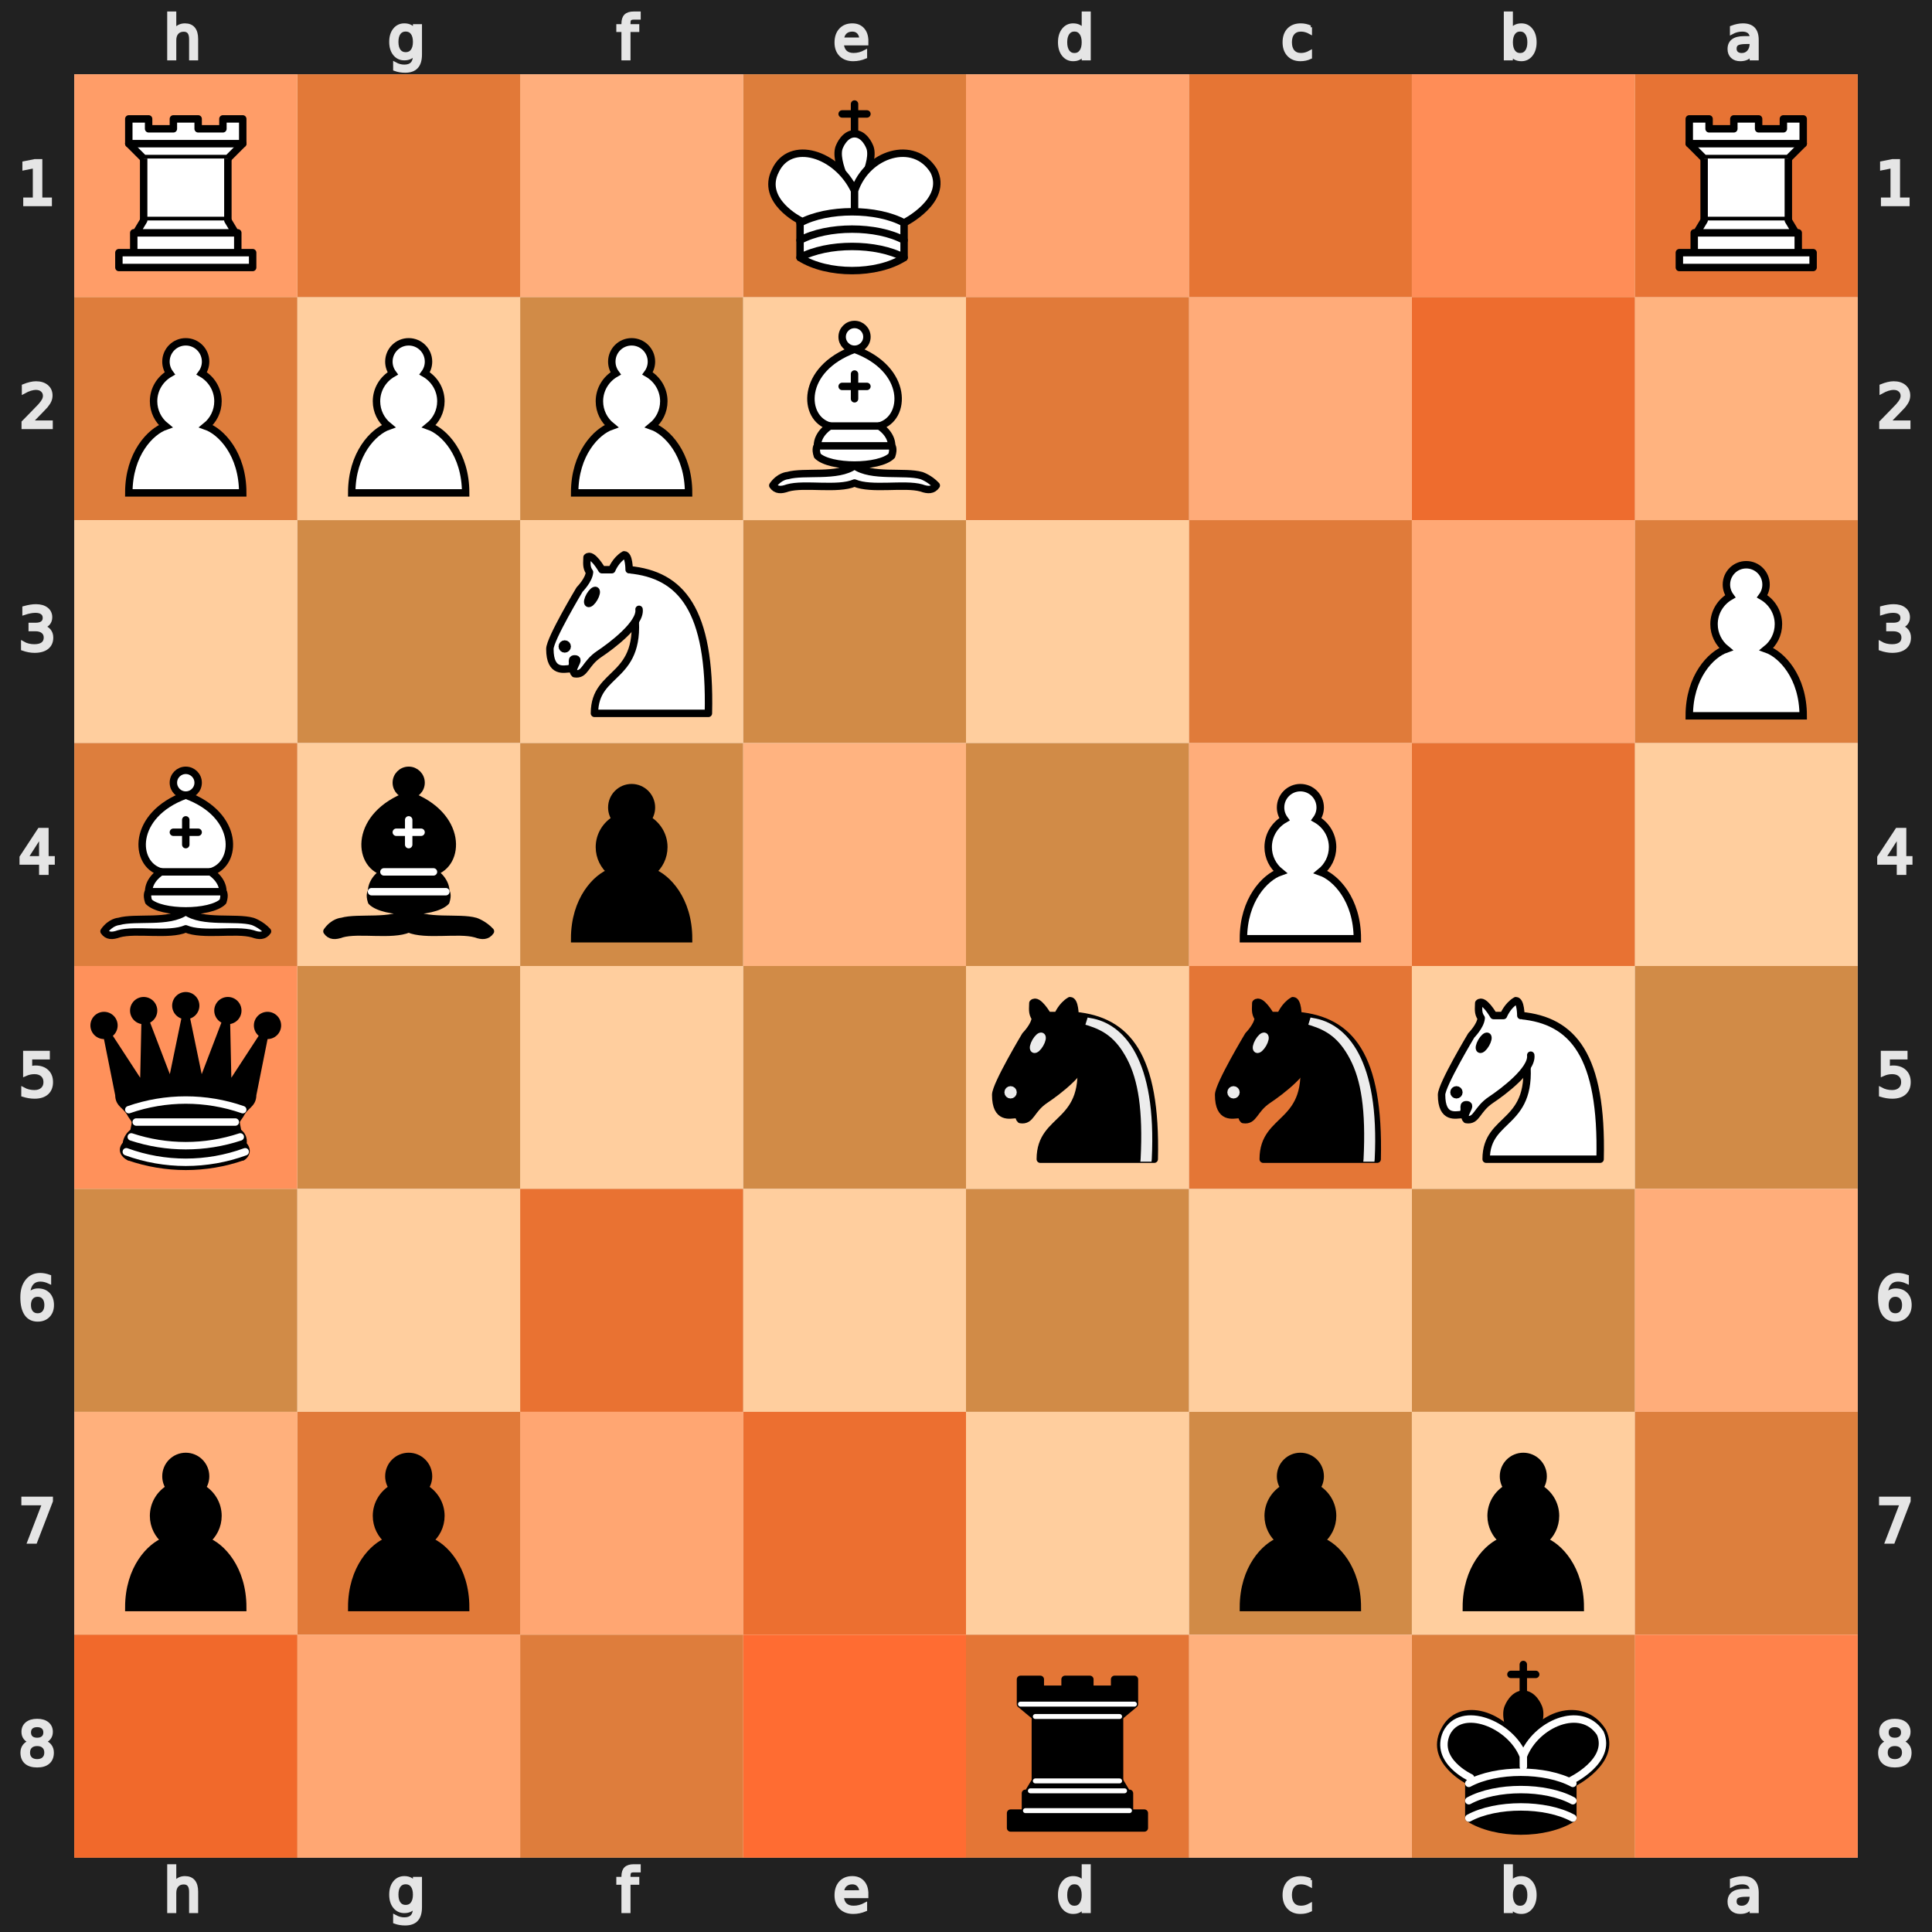
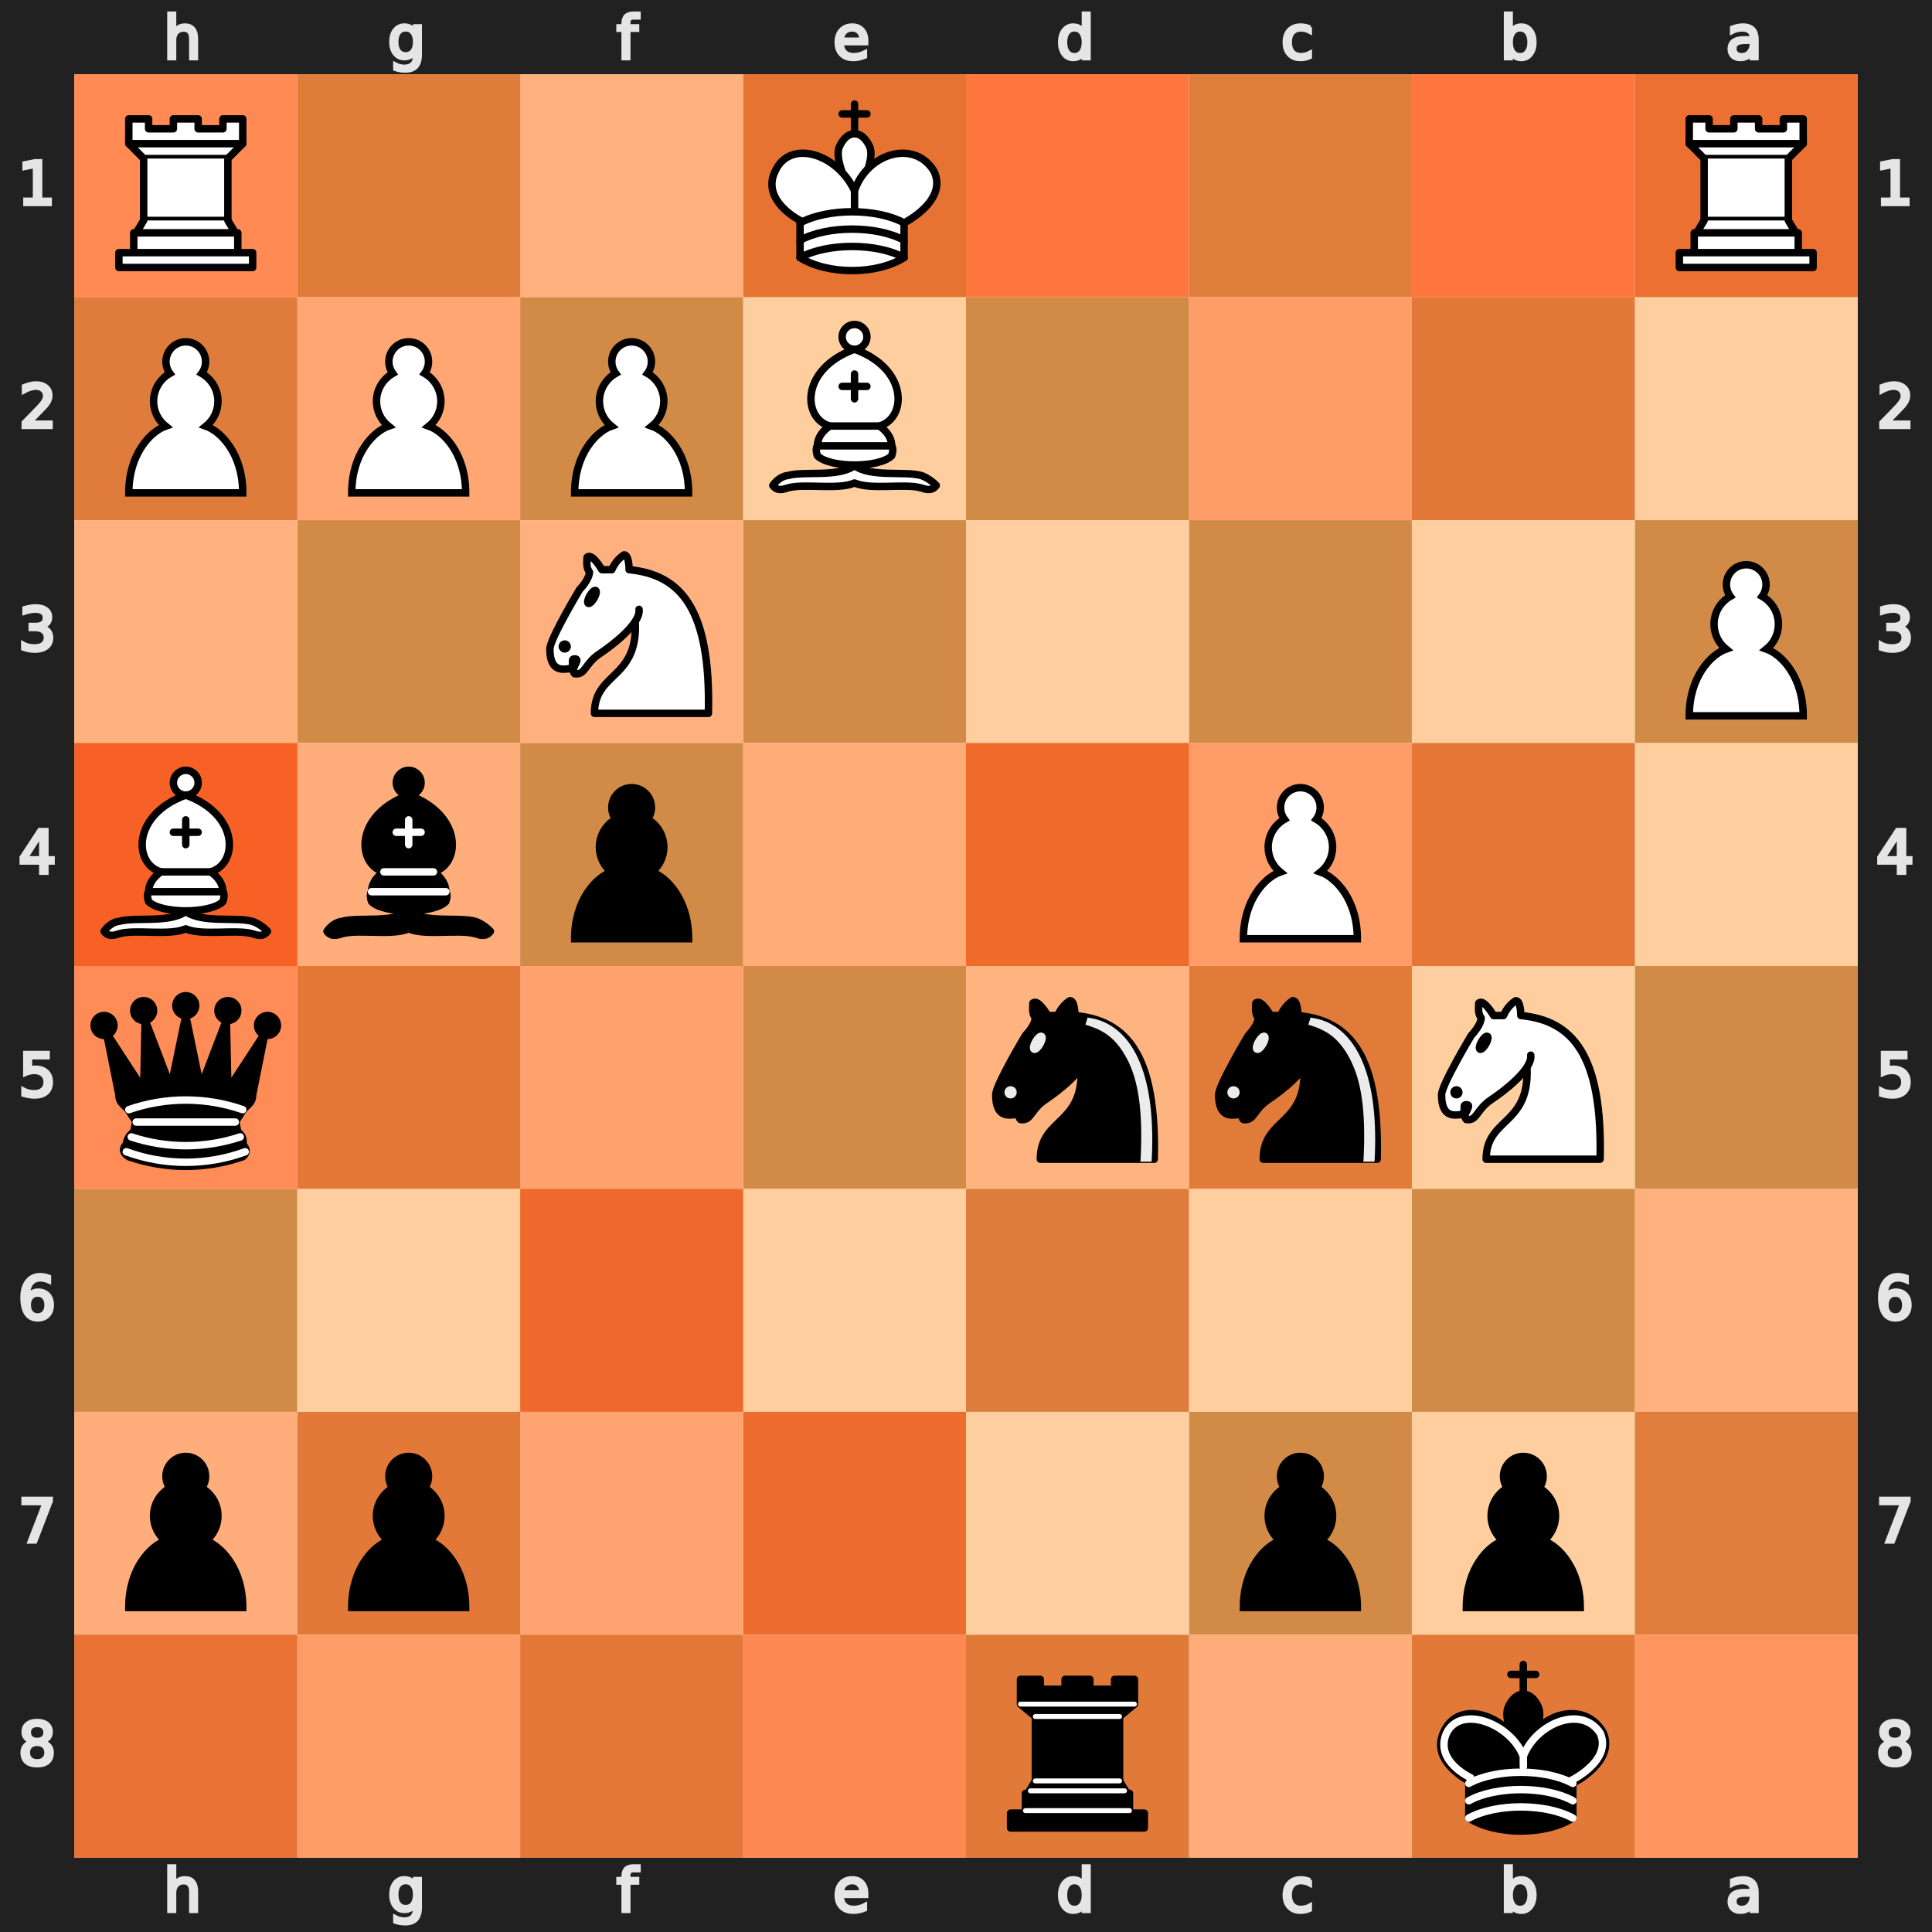
<svg xmlns="http://www.w3.org/2000/svg" xmlns:xlink="http://www.w3.org/1999/xlink" viewBox="0 0 390 390" width="420" height="420">
  <defs>
    <g id="white-pawn" class="white pawn">
      <path d="M22.5 9c-2.21 0-4 1.79-4 4 0 .89.29 1.71.78 2.38C17.33 16.5 16 18.59 16 21c0 2.03.94 3.84 2.41 5.03-3 1.06-7.41 5.55-7.41 13.47h23c0-7.92-4.41-12.41-7.41-13.47 1.47-1.19 2.41-3 2.41-5.03 0-2.41-1.33-4.5-3.28-5.62.49-.67.78-1.49.78-2.38 0-2.21-1.79-4-4-4z" fill="#fff" stroke="#000" stroke-width="1.5" stroke-linecap="round" />
    </g>
    <g id="white-knight" class="white knight" fill="none" fill-rule="evenodd" stroke="#000" stroke-width="1.5" stroke-linecap="round" stroke-linejoin="round">
      <path d="M 22,10 C 32.5,11 38.5,18 38,39 L 15,39 C 15,30 25,32.5 23,18" style="fill:#ffffff; stroke:#000000;" />
      <path d="M 24,18 C 24.38,20.91 18.45,25.37 16,27 C 13,29 13.18,31.34 11,31 C 9.958,30.06 12.41,27.96 11,28 C 10,28 11.19,29.23 10,30 C 9,30 5.997,31 6,26 C 6,24 12,14 12,14 C 12,14 13.89,12.1 14,10.5 C 13.27,9.506 13.5,8.5 13.5,7.5 C 14.5,6.5 16.5,10 16.5,10 L 18.5,10 C 18.5,10 19.28,8.008 21,7 C 22,7 22,10 22,10" style="fill:#ffffff; stroke:#000000;" />
      <path d="M 9.5 25.5 A 0.5 0.5 0 1 1 8.5,25.5 A 0.5 0.5 0 1 1 9.5 25.5 z" style="fill:#000000; stroke:#000000;" />
      <path d="M 15 15.5 A 0.5 1.5 0 1 1 14,15.5 A 0.5 1.5 0 1 1 15 15.5 z" transform="matrix(0.866,0.5,-0.5,0.866,9.693,-5.173)" style="fill:#000000; stroke:#000000;" />
    </g>
    <g id="white-bishop" class="white bishop" fill="none" fill-rule="evenodd" stroke="#000" stroke-width="1.5" stroke-linecap="round" stroke-linejoin="round">
      <g fill="#fff" stroke-linecap="butt">
        <path d="M9 36c3.39-.97 10.11.43 13.5-2 3.39 2.43 10.11 1.03 13.5 2 0 0 1.65.54 3 2-.68.97-1.65.99-3 .5-3.39-.97-10.11.46-13.5-1-3.39 1.46-10.11.03-13.5 1-1.354.49-2.323.47-3-.5 1.354-1.94 3-2 3-2zM15 32c2.5 2.5 12.5 2.5 15 0 .5-1.5 0-2 0-2 0-2.5-2.5-4-2.5-4 5.5-1.5 6-11.5-5-15.5-11 4-10.5 14-5 15.5 0 0-2.5 1.5-2.5 4 0 0-.5.5 0 2zM25 8a2.5 2.5 0 1 1-5 0 2.5 2.5 0 1 1 5 0z" />
      </g>
      <path d="M17.5 26h10M15 30h15m-7.5-14.5v5M20 18h5" stroke-linejoin="miter" />
    </g>
    <g id="white-rook" class="white rook" fill="#fff" fill-rule="evenodd" stroke="#000" stroke-width="1.5" stroke-linecap="round" stroke-linejoin="round">
      <path d="M9 39h27v-3H9v3zM12 36v-4h21v4H12zM11 14V9h4v2h5V9h5v2h5V9h4v5" stroke-linecap="butt" />
      <path d="M34 14l-3 3H14l-3-3" />
      <path d="M31 17v12.5H14V17" stroke-linecap="butt" stroke-linejoin="miter" />
      <path d="M31 29.5l1.5 2.5h-20l1.5-2.5" />
      <path d="M11 14h23" fill="none" stroke-linejoin="miter" />
    </g>
    <g id="white-king" class="white king" fill="none" fill-rule="evenodd" stroke="#000" stroke-width="1.5" stroke-linecap="round" stroke-linejoin="round">
      <path d="M22.5 11.63V6M20 8h5" stroke-linejoin="miter" />
      <path d="M22.5 25s4.5-7.5 3-10.5c0 0-1-2.5-3-2.5s-3 2.5-3 2.5c-1.5 3 3 10.5 3 10.5" fill="#fff" stroke-linecap="butt" stroke-linejoin="miter" />
      <path d="M11.5 37c5.5 3.5 15.5 3.5 21 0v-7s9-4.5 6-10.5c-4-6.5-13.5-3.5-16 4V27v-3.5c-3.5-7.5-13-10.5-16-4-3 6 5 10 5 10V37z" fill="#fff" />
      <path d="M11.5 30c5.5-3 15.5-3 21 0m-21 3.5c5.5-3 15.5-3 21 0m-21 3.5c5.5-3 15.5-3 21 0" />
    </g>
    <g id="black-pawn" class="black pawn">
      <path d="M22.5 9c-2.21 0-4 1.79-4 4 0 .89.29 1.71.78 2.38C17.33 16.5 16 18.59 16 21c0 2.03.94 3.84 2.41 5.03-3 1.06-7.41 5.55-7.41 13.47h23c0-7.92-4.41-12.41-7.41-13.47 1.47-1.19 2.41-3 2.41-5.03 0-2.41-1.33-4.5-3.28-5.62.49-.67.78-1.49.78-2.38 0-2.21-1.79-4-4-4z" fill="#000" stroke="#000" stroke-width="1.5" stroke-linecap="round" />
    </g>
    <g id="black-knight" class="black knight" fill="none" fill-rule="evenodd" stroke="#000" stroke-width="1.5" stroke-linecap="round" stroke-linejoin="round">
      <path d="M 22,10 C 32.5,11 38.5,18 38,39 L 15,39 C 15,30 25,32.5 23,18" style="fill:#000000; stroke:#000000;" />
      <path d="M 24,18 C 24.38,20.91 18.45,25.37 16,27 C 13,29 13.18,31.34 11,31 C 9.958,30.06 12.41,27.96 11,28 C 10,28 11.19,29.23 10,30 C 9,30 5.997,31 6,26 C 6,24 12,14 12,14 C 12,14 13.89,12.1 14,10.5 C 13.27,9.506 13.5,8.5 13.5,7.5 C 14.5,6.5 16.5,10 16.5,10 L 18.5,10 C 18.5,10 19.28,8.008 21,7 C 22,7 22,10 22,10" style="fill:#000000; stroke:#000000;" />
      <path d="M 9.5 25.5 A 0.5 0.5 0 1 1 8.5,25.5 A 0.5 0.5 0 1 1 9.5 25.5 z" style="fill:#ececec; stroke:#ececec;" />
      <path d="M 15 15.5 A 0.5 1.5 0 1 1 14,15.5 A 0.5 1.5 0 1 1 15 15.5 z" transform="matrix(0.866,0.5,-0.5,0.866,9.693,-5.173)" style="fill:#ececec; stroke:#ececec;" />
      <path d="M 24.55,10.4 L 24.1,11.85 L 24.6,12 C 27.75,13 30.25,14.49 32.5,18.75 C 34.75,23.01 35.75,29.06 35.25,39 L 35.2,39.5 L 37.45,39.5 L 37.5,39 C 38,28.94 36.62,22.15 34.25,17.66 C 31.88,13.17 28.46,11.02 25.06,10.5 L 24.55,10.4 z " style="fill:#ececec; stroke:none;" />
    </g>
    <g id="black-bishop" class="black bishop" fill="none" fill-rule="evenodd" stroke="#000" stroke-width="1.5" stroke-linecap="round" stroke-linejoin="round">
      <path d="M9 36c3.39-.97 10.11.43 13.5-2 3.39 2.43 10.11 1.03 13.5 2 0 0 1.65.54 3 2-.68.97-1.65.99-3 .5-3.39-.97-10.11.46-13.5-1-3.39 1.46-10.11.03-13.5 1-1.354.49-2.323.47-3-.5 1.354-1.94 3-2 3-2zm6-4c2.5 2.5 12.5 2.5 15 0 .5-1.5 0-2 0-2 0-2.5-2.5-4-2.5-4 5.5-1.5 6-11.5-5-15.5-11 4-10.5 14-5 15.5 0 0-2.5 1.5-2.5 4 0 0-.5.5 0 2zM25 8a2.5 2.5 0 1 1-5 0 2.5 2.5 0 1 1 5 0z" fill="#000" stroke-linecap="butt" />
      <path d="M17.5 26h10M15 30h15m-7.5-14.5v5M20 18h5" stroke="#fff" stroke-linejoin="miter" />
    </g>
    <g id="black-rook" class="black rook" fill="#000" fill-rule="evenodd" stroke="#000" stroke-width="1.5" stroke-linecap="round" stroke-linejoin="round">
      <path d="M9 39h27v-3H9v3zM12.5 32l1.5-2.5h17l1.5 2.5h-20zM12 36v-4h21v4H12z" stroke-linecap="butt" />
      <path d="M14 29.5v-13h17v13H14z" stroke-linecap="butt" stroke-linejoin="miter" />
      <path d="M14 16.5L11 14h23l-3 2.5H14zM11 14V9h4v2h5V9h5v2h5V9h4v5H11z" stroke-linecap="butt" />
      <path d="M12 35.5h21M13 31.5h19M14 29.5h17M14 16.5h17M11 14h23" fill="none" stroke="#fff" stroke-width="1" stroke-linejoin="miter" />
    </g>
    <g id="black-queen" class="black queen" fill="#000" fill-rule="evenodd" stroke="#000" stroke-width="1.5" stroke-linecap="round" stroke-linejoin="round">
      <g fill="#000" stroke="none">
        <circle cx="6" cy="12" r="2.75" />
        <circle cx="14" cy="9" r="2.75" />
        <circle cx="22.5" cy="8" r="2.75" />
        <circle cx="31" cy="9" r="2.75" />
        <circle cx="39" cy="12" r="2.75" />
      </g>
      <path d="M9 26c8.5-1.5 21-1.5 27 0l2.5-12.5L31 25l-.3-14.1-5.2 13.6-3-14.5-3 14.5-5.2-13.6L14 25 6.5 13.5 9 26zM9 26c0 2 1.5 2 2.5 4 1 1.5 1 1 .5 3.5-1.5 1-1.5 2.5-1.5 2.5-1.5 1.5.5 2.5.5 2.5 6.5 1 16.5 1 23 0 0 0 1.5-1 0-2.5 0 0 .5-1.5-1-2.5-.5-2.5-.5-2 .5-3.5 1-2 2.5-2 2.5-4-8.5-1.5-18.5-1.5-27 0z" stroke-linecap="butt" />
      <path d="M11 38.5a35 35 1 0 0 23 0" fill="none" stroke-linecap="butt" />
      <path d="M11 29a35 35 1 0 1 23 0M12.5 31.5h20M11.5 34.5a35 35 1 0 0 22 0M10.5 37.5a35 35 1 0 0 24 0" fill="none" stroke="#fff" />
    </g>
    <g id="black-king" class="black king" fill="none" fill-rule="evenodd" stroke="#000" stroke-width="1.5" stroke-linecap="round" stroke-linejoin="round">
      <path d="M22.5 11.63V6" stroke-linejoin="miter" />
      <path d="M22.5 25s4.5-7.5 3-10.5c0 0-1-2.5-3-2.5s-3 2.5-3 2.5c-1.5 3 3 10.5 3 10.5" fill="#000" stroke-linecap="butt" stroke-linejoin="miter" />
      <path d="M11.5 37c5.5 3.5 15.5 3.5 21 0v-7s9-4.5 6-10.5c-4-6.5-13.5-3.5-16 4V27v-3.5c-3.5-7.5-13-10.5-16-4-3 6 5 10 5 10V37z" fill="#000" />
      <path d="M20 8h5" stroke-linejoin="miter" />
      <path d="M32 29.5s8.5-4 6.03-9.65C34.15 14 25 18 22.5 24.5l.01 2.1-.01-2.1C20 18 9.906 14 6.997 19.85c-2.497 5.65 4.853 9 4.853 9M11.5 30c5.5-3 15.5-3 21 0m-21 3.5c5.5-3 15.5-3 21 0m-21 3.5c5.5-3 15.5-3 21 0" stroke="#fff" />
    </g>
  </defs>
  <rect x="7.5" y="7.5" width="375" height="375" fill="none" stroke="#212121" stroke-width="15" />
  <g transform="translate(335, 1) scale(0.75, 0.75)" fill="#e5e5e5" stroke="#e5e5e5">
    <path d="M23.328 10.016q-1.742 0-2.414.398-.672.398-.672 1.36 0 .765.5 1.218.508.445 1.375.445 1.196 0 1.914-.843.727-.852.727-2.258v-.32zm2.867-.594v4.992h-1.437v-1.328q-.492.797-1.227 1.18-.734.375-1.797.375-1.343 0-2.14-.75-.79-.758-.79-2.024 0-1.476.985-2.226.992-.75 2.953-.75h2.016V8.75q0-.992-.656-1.531-.649-.547-1.829-.547-.75 0-1.46.18-.711.18-1.368.539V6.062q.79-.304 1.532-.453.742-.156 1.445-.156 1.898 0 2.836.984.937.985.937 2.985z" />
  </g>
  <g transform="translate(335, 375) scale(0.75, 0.75)" fill="#e5e5e5" stroke="#e5e5e5">
    <path d="M23.328 10.016q-1.742 0-2.414.398-.672.398-.672 1.36 0 .765.5 1.218.508.445 1.375.445 1.196 0 1.914-.843.727-.852.727-2.258v-.32zm2.867-.594v4.992h-1.437v-1.328q-.492.797-1.227 1.18-.734.375-1.797.375-1.343 0-2.14-.75-.79-.758-.79-2.024 0-1.476.985-2.226.992-.75 2.953-.75h2.016V8.75q0-.992-.656-1.531-.649-.547-1.829-.547-.75 0-1.46.18-.711.18-1.368.539V6.062q.79-.304 1.532-.453.742-.156 1.445-.156 1.898 0 2.836.984.937.985.937 2.985z" />
  </g>
  <g transform="translate(290, 1) scale(0.75, 0.75)" fill="#e5e5e5" stroke="#e5e5e5">
    <path d="M24.922 10.047q0-1.586-.656-2.485-.649-.906-1.79-.906-1.14 0-1.796.906-.649.899-.649 2.485 0 1.586.649 2.492.656.898 1.797.898 1.14 0 1.789-.898.656-.906.656-2.492zm-4.89-3.055q.452-.781 1.14-1.156.695-.383 1.656-.383 1.594 0 2.586 1.266 1 1.265 1 3.328 0 2.062-1 3.328-.992 1.266-2.586 1.266-.96 0-1.656-.375-.688-.383-1.14-1.164v1.312h-1.446V2.258h1.445z" />
  </g>
  <g transform="translate(290, 375) scale(0.75, 0.75)" fill="#e5e5e5" stroke="#e5e5e5">
    <path d="M24.922 10.047q0-1.586-.656-2.485-.649-.906-1.79-.906-1.14 0-1.796.906-.649.899-.649 2.485 0 1.586.649 2.492.656.898 1.797.898 1.14 0 1.789-.898.656-.906.656-2.492zm-4.89-3.055q.452-.781 1.14-1.156.695-.383 1.656-.383 1.594 0 2.586 1.266 1 1.265 1 3.328 0 2.062-1 3.328-.992 1.266-2.586 1.266-.96 0-1.656-.375-.688-.383-1.14-1.164v1.312h-1.446V2.258h1.445z" />
  </g>
  <g transform="translate(245, 1) scale(0.75, 0.75)" fill="#e5e5e5" stroke="#e5e5e5">
    <path d="M25.96 6v1.344q-.608-.336-1.226-.5-.609-.172-1.234-.172-1.398 0-2.172.89-.773.883-.773 2.485 0 1.601.773 2.492.774.883 2.172.883.625 0 1.234-.164.618-.172 1.227-.508v1.328q-.602.281-1.25.422-.64.14-1.367.14-1.977 0-3.14-1.242-1.165-1.242-1.165-3.351 0-2.14 1.172-3.367 1.18-1.227 3.227-1.227.664 0 1.296.14.633.134 1.227.407z" />
  </g>
  <g transform="translate(245, 375) scale(0.75, 0.75)" fill="#e5e5e5" stroke="#e5e5e5">
    <path d="M25.96 6v1.344q-.608-.336-1.226-.5-.609-.172-1.234-.172-1.398 0-2.172.89-.773.883-.773 2.485 0 1.601.773 2.492.774.883 2.172.883.625 0 1.234-.164.618-.172 1.227-.508v1.328q-.602.281-1.25.422-.64.14-1.367.14-1.977 0-3.14-1.242-1.165-1.242-1.165-3.351 0-2.14 1.172-3.367 1.18-1.227 3.227-1.227.664 0 1.296.14.633.134 1.227.407z" />
  </g>
  <g transform="translate(200, 1) scale(0.75, 0.75)" fill="#e5e5e5" stroke="#e5e5e5">
    <path d="M24.973 6.992V2.258h1.437v12.156h-1.437v-1.312q-.453.78-1.149 1.164-.687.375-1.656.375-1.586 0-2.586-1.266-.992-1.266-.992-3.328 0-2.063.992-3.328 1-1.266 2.586-1.266.969 0 1.656.383.696.375 1.149 1.156zm-4.899 3.055q0 1.586.649 2.492.656.898 1.797.898 1.14 0 1.796-.898.657-.906.657-2.492 0-1.586-.657-2.485-.656-.906-1.796-.906-1.141 0-1.797.906-.649.899-.649 2.485z" />
  </g>
  <g transform="translate(200, 375) scale(0.75, 0.75)" fill="#e5e5e5" stroke="#e5e5e5">
    <path d="M24.973 6.992V2.258h1.437v12.156h-1.437v-1.312q-.453.78-1.149 1.164-.687.375-1.656.375-1.586 0-2.586-1.266-.992-1.266-.992-3.328 0-2.063.992-3.328 1-1.266 2.586-1.266.969 0 1.656.383.696.375 1.149 1.156zm-4.899 3.055q0 1.586.649 2.492.656.898 1.797.898 1.14 0 1.796-.898.657-.906.657-2.492 0-1.586-.657-2.485-.656-.906-1.796-.906-1.141 0-1.797.906-.649.899-.649 2.485z" />
  </g>
  <g transform="translate(155, 1) scale(0.75, 0.75)" fill="#e5e5e5" stroke="#e5e5e5">
    <path d="M26.555 9.68v.703h-6.61q.094 1.484.89 2.265.806.774 2.235.774.828 0 1.602-.203.781-.203 1.547-.61v1.36q-.774.328-1.586.5-.813.172-1.649.172-2.093 0-3.32-1.22-1.219-1.218-1.219-3.296 0-2.148 1.157-3.406 1.164-1.266 3.132-1.266 1.766 0 2.79 1.14 1.03 1.134 1.03 3.087zm-1.438-.422q-.015-1.18-.664-1.883-.64-.703-1.703-.703-1.203 0-1.93.68-.718.68-.828 1.914z" />
  </g>
  <g transform="translate(155, 375) scale(0.75, 0.75)" fill="#e5e5e5" stroke="#e5e5e5">
    <path d="M26.555 9.68v.703h-6.61q.094 1.484.89 2.265.806.774 2.235.774.828 0 1.602-.203.781-.203 1.547-.61v1.36q-.774.328-1.586.5-.813.172-1.649.172-2.093 0-3.32-1.22-1.219-1.218-1.219-3.296 0-2.148 1.157-3.406 1.164-1.266 3.132-1.266 1.766 0 2.79 1.14 1.03 1.134 1.03 3.087zm-1.438-.422q-.015-1.18-.664-1.883-.64-.703-1.703-.703-1.203 0-1.93.68-.718.68-.828 1.914z" />
  </g>
  <g transform="translate(110, 1) scale(0.75, 0.75)" fill="#e5e5e5" stroke="#e5e5e5">
    <path d="M25.285 2.258v1.195H23.91q-.773 0-1.078.313-.297.312-.297 1.125v.773h2.367v1.117h-2.367v7.633H21.09V6.781h-1.375V5.664h1.375v-.61q0-1.46.68-2.124.68-.672 2.156-.672z" />
  </g>
  <g transform="translate(110, 375) scale(0.75, 0.75)" fill="#e5e5e5" stroke="#e5e5e5">
    <path d="M25.285 2.258v1.195H23.91q-.773 0-1.078.313-.297.312-.297 1.125v.773h2.367v1.117h-2.367v7.633H21.09V6.781h-1.375V5.664h1.375v-.61q0-1.46.68-2.124.68-.672 2.156-.672z" />
  </g>
  <g transform="translate(65, 1) scale(0.75, 0.75)" fill="#e5e5e5" stroke="#e5e5e5">
    <path d="M24.973 9.937q0-1.562-.649-2.421-.64-.86-1.804-.86-1.157 0-1.805.86-.64.859-.64 2.421 0 1.555.64 2.415.648.859 1.805.859 1.164 0 1.804-.86.649-.859.649-2.414zm1.437 3.391q0 2.234-.992 3.32-.992 1.094-3.04 1.094-.757 0-1.429-.117-.672-.11-1.304-.344v-1.398q.632.344 1.25.508.617.164 1.257.164 1.414 0 2.118-.743.703-.734.703-2.226v-.711q-.446.773-1.141 1.156-.695.383-1.664.383-1.61 0-2.594-1.227-.984-1.226-.984-3.25 0-2.03.984-3.257.985-1.227 2.594-1.227.969 0 1.664.383t1.14 1.156V5.664h1.438z" />
  </g>
  <g transform="translate(65, 375) scale(0.75, 0.75)" fill="#e5e5e5" stroke="#e5e5e5">
    <path d="M24.973 9.937q0-1.562-.649-2.421-.64-.86-1.804-.86-1.157 0-1.805.86-.64.859-.64 2.421 0 1.555.64 2.415.648.859 1.805.859 1.164 0 1.804-.86.649-.859.649-2.414zm1.437 3.391q0 2.234-.992 3.32-.992 1.094-3.04 1.094-.757 0-1.429-.117-.672-.11-1.304-.344v-1.398q.632.344 1.25.508.617.164 1.257.164 1.414 0 2.118-.743.703-.734.703-2.226v-.711q-.446.773-1.141 1.156-.695.383-1.664.383-1.61 0-2.594-1.227-.984-1.226-.984-3.25 0-2.03.984-3.257.985-1.227 2.594-1.227.969 0 1.664.383t1.14 1.156V5.664h1.438z" />
  </g>
  <g transform="translate(20, 1) scale(0.75, 0.75)" fill="#e5e5e5" stroke="#e5e5e5">
    <path d="M26.164 9.133v5.281h-1.437V9.18q0-1.243-.485-1.86-.484-.617-1.453-.617-1.164 0-1.836.742-.672.742-.672 2.024v4.945h-1.445V2.258h1.445v4.765q.516-.789 1.211-1.18.703-.39 1.617-.39 1.508 0 2.282.938.773.93.773 2.742z" />
  </g>
  <g transform="translate(20, 375) scale(0.75, 0.75)" fill="#e5e5e5" stroke="#e5e5e5">
    <path d="M26.164 9.133v5.281h-1.437V9.18q0-1.243-.485-1.86-.484-.617-1.453-.617-1.164 0-1.836.742-.672.742-.672 2.024v4.945h-1.445V2.258h1.445v4.765q.516-.789 1.211-1.18.703-.39 1.617-.39 1.508 0 2.282.938.773.93.773 2.742z" />
  </g>
  <g transform="translate(0, 20) scale(0.75, 0.75)" fill="#e5e5e5" stroke="#e5e5e5">
    <path d="M6.754 26.996h2.578v-8.898l-2.805.562v-1.437l2.79-.563h1.578v10.336h2.578v1.328h-6.72z" />
  </g>
  <g transform="translate(375, 20) scale(0.75, 0.75)" fill="#e5e5e5" stroke="#e5e5e5">
    <path d="M6.754 26.996h2.578v-8.898l-2.805.562v-1.437l2.79-.563h1.578v10.336h2.578v1.328h-6.72z" />
  </g>
  <g transform="translate(0, 65) scale(0.75, 0.75)" fill="#e5e5e5" stroke="#e5e5e5">
    <path d="M8.195 26.996h5.508v1.328H6.297v-1.328q.898-.93 2.445-2.492 1.555-1.57 1.953-2.024.758-.851 1.055-1.437.305-.594.305-1.164 0-.93-.657-1.516-.648-.586-1.695-.586-.742 0-1.57.258-.82.258-1.758.781v-1.593q.953-.383 1.781-.578.828-.196 1.516-.196 1.812 0 2.89.906 1.079.907 1.079 2.422 0 .72-.274 1.368-.265.64-.976 1.515-.196.227-1.243 1.313-1.046 1.078-2.953 3.023z" />
  </g>
  <g transform="translate(375, 65) scale(0.75, 0.75)" fill="#e5e5e5" stroke="#e5e5e5">
    <path d="M8.195 26.996h5.508v1.328H6.297v-1.328q.898-.93 2.445-2.492 1.555-1.57 1.953-2.024.758-.851 1.055-1.437.305-.594.305-1.164 0-.93-.657-1.516-.648-.586-1.695-.586-.742 0-1.57.258-.82.258-1.758.781v-1.593q.953-.383 1.781-.578.828-.196 1.516-.196 1.812 0 2.89.906 1.079.907 1.079 2.422 0 .72-.274 1.368-.265.64-.976 1.515-.196.227-1.243 1.313-1.046 1.078-2.953 3.023z" />
  </g>
  <g transform="translate(0, 110) scale(0.75, 0.75)" fill="#e5e5e5" stroke="#e5e5e5">
    <path d="M11.434 22.035q1.132.242 1.765 1.008.64.766.64 1.89 0 1.727-1.187 2.672-1.187.946-3.375.946-.734 0-1.515-.149-.774-.14-1.602-.43V26.45q.656.383 1.438.578.78.196 1.632.196 1.485 0 2.258-.586.782-.586.782-1.703 0-1.032-.727-1.61-.719-.586-2.008-.586h-1.36v-1.297h1.423q1.164 0 1.78-.46.618-.47.618-1.344 0-.899-.64-1.375-.633-.485-1.82-.485-.65 0-1.391.141-.743.14-1.633.437V16.95q.898-.25 1.68-.375.788-.125 1.484-.125 1.797 0 2.844.82 1.046.813 1.046 2.204 0 .968-.554 1.64-.555.664-1.578.922z" />
  </g>
  <g transform="translate(375, 110) scale(0.75, 0.75)" fill="#e5e5e5" stroke="#e5e5e5">
    <path d="M11.434 22.035q1.132.242 1.765 1.008.64.766.64 1.89 0 1.727-1.187 2.672-1.187.946-3.375.946-.734 0-1.515-.149-.774-.14-1.602-.43V26.45q.656.383 1.438.578.78.196 1.632.196 1.485 0 2.258-.586.782-.586.782-1.703 0-1.032-.727-1.61-.719-.586-2.008-.586h-1.36v-1.297h1.423q1.164 0 1.78-.46.618-.47.618-1.344 0-.899-.64-1.375-.633-.485-1.82-.485-.65 0-1.391.141-.743.14-1.633.437V16.95q.898-.25 1.68-.375.788-.125 1.484-.125 1.797 0 2.844.82 1.046.813 1.046 2.204 0 .968-.554 1.64-.555.664-1.578.922z" />
  </g>
  <g transform="translate(0, 155) scale(0.75, 0.75)" fill="#e5e5e5" stroke="#e5e5e5">
    <path d="M11.016 18.035L7.03 24.262h3.985zm-.414-1.375h1.984v7.602h1.664v1.312h-1.664v2.75h-1.57v-2.75H5.75v-1.523z" />
  </g>
  <g transform="translate(375, 155) scale(0.75, 0.75)" fill="#e5e5e5" stroke="#e5e5e5">
    <path d="M11.016 18.035L7.03 24.262h3.985zm-.414-1.375h1.984v7.602h1.664v1.312h-1.664v2.75h-1.57v-2.75H5.75v-1.523z" />
  </g>
  <g transform="translate(0, 200) scale(0.75, 0.75)" fill="#e5e5e5" stroke="#e5e5e5">
    <path d="M6.719 16.66h6.195v1.328h-4.75v2.86q.344-.118.688-.172.343-.063.687-.063 1.953 0 3.094 1.07 1.14 1.07 1.14 2.899 0 1.883-1.171 2.93-1.172 1.039-3.305 1.039-.735 0-1.5-.125-.758-.125-1.57-.375v-1.586q.703.383 1.453.57.75.188 1.586.188 1.351 0 2.14-.711.79-.711.79-1.93 0-1.219-.79-1.93-.789-.71-2.14-.71-.633 0-1.266.14-.625.14-1.281.438z" />
  </g>
  <g transform="translate(375, 200) scale(0.75, 0.75)" fill="#e5e5e5" stroke="#e5e5e5">
    <path d="M6.719 16.66h6.195v1.328h-4.75v2.86q.344-.118.688-.172.343-.063.687-.063 1.953 0 3.094 1.07 1.14 1.07 1.14 2.899 0 1.883-1.171 2.93-1.172 1.039-3.305 1.039-.735 0-1.5-.125-.758-.125-1.57-.375v-1.586q.703.383 1.453.57.75.188 1.586.188 1.351 0 2.14-.711.79-.711.79-1.93 0-1.219-.79-1.93-.789-.71-2.14-.71-.633 0-1.266.14-.625.14-1.281.438z" />
  </g>
  <g transform="translate(0, 245) scale(0.75, 0.75)" fill="#e5e5e5" stroke="#e5e5e5">
    <path d="M10.137 21.863q-1.063 0-1.688.727-.617.726-.617 1.992 0 1.258.617 1.992.625.727 1.688.727 1.062 0 1.68-.727.624-.734.624-1.992 0-1.266-.625-1.992-.617-.727-1.68-.727zm3.133-4.945v1.437q-.594-.28-1.204-.43-.601-.148-1.195-.148-1.562 0-2.39 1.055-.82 1.055-.938 3.188.46-.68 1.156-1.04.696-.367 1.531-.367 1.758 0 2.774 1.07 1.023 1.063 1.023 2.899 0 1.797-1.062 2.883-1.063 1.086-2.828 1.086-2.024 0-3.094-1.547-1.07-1.555-1.07-4.5 0-2.766 1.312-4.406 1.313-1.649 3.524-1.649.593 0 1.195.117.61.118 1.266.352z" />
  </g>
  <g transform="translate(375, 245) scale(0.75, 0.75)" fill="#e5e5e5" stroke="#e5e5e5">
    <path d="M10.137 21.863q-1.063 0-1.688.727-.617.726-.617 1.992 0 1.258.617 1.992.625.727 1.688.727 1.062 0 1.68-.727.624-.734.624-1.992 0-1.266-.625-1.992-.617-.727-1.68-.727zm3.133-4.945v1.437q-.594-.28-1.204-.43-.601-.148-1.195-.148-1.562 0-2.39 1.055-.82 1.055-.938 3.188.46-.68 1.156-1.04.696-.367 1.531-.367 1.758 0 2.774 1.07 1.023 1.063 1.023 2.899 0 1.797-1.062 2.883-1.063 1.086-2.828 1.086-2.024 0-3.094-1.547-1.07-1.555-1.07-4.5 0-2.766 1.312-4.406 1.313-1.649 3.524-1.649.593 0 1.195.117.61.118 1.266.352z" />
  </g>
  <g transform="translate(0, 290) scale(0.75, 0.75)" fill="#e5e5e5" stroke="#e5e5e5">
    <path d="M6.25 16.66h7.5v.672L9.516 28.324H7.867l3.985-10.336H6.25z" />
  </g>
  <g transform="translate(375, 290) scale(0.75, 0.75)" fill="#e5e5e5" stroke="#e5e5e5">
    <path d="M6.25 16.66h7.5v.672L9.516 28.324H7.867l3.985-10.336H6.25z" />
  </g>
  <g transform="translate(0, 335) scale(0.75, 0.75)" fill="#e5e5e5" stroke="#e5e5e5">
    <path d="M10 22.785q-1.125 0-1.773.602-.641.601-.641 1.656t.64 1.656q.649.602 1.774.602t1.773-.602q.649-.61.649-1.656 0-1.055-.649-1.656-.64-.602-1.773-.602zm-1.578-.672q-1.016-.25-1.586-.945-.563-.695-.563-1.695 0-1.399.993-2.211 1-.813 2.734-.813 1.742 0 2.734.813.993.812.993 2.21 0 1-.57 1.696-.563.695-1.571.945 1.14.266 1.773 1.04.641.773.641 1.89 0 1.695-1.04 2.602-1.03.906-2.96.906t-2.969-.906Q6 26.738 6 25.043q0-1.117.64-1.89.641-.774 1.782-1.04zm-.578-2.492q0 .906.562 1.414.57.508 1.594.508 1.016 0 1.586-.508.578-.508.578-1.414 0-.906-.578-1.414-.57-.508-1.586-.508-1.023 0-1.594.508-.562.508-.562 1.414z" />
  </g>
  <g transform="translate(375, 335) scale(0.75, 0.75)" fill="#e5e5e5" stroke="#e5e5e5">
    <path d="M10 22.785q-1.125 0-1.773.602-.641.601-.641 1.656t.64 1.656q.649.602 1.774.602t1.773-.602q.649-.61.649-1.656 0-1.055-.649-1.656-.64-.602-1.773-.602zm-1.578-.672q-1.016-.25-1.586-.945-.563-.695-.563-1.695 0-1.399.993-2.211 1-.813 2.734-.813 1.742 0 2.734.813.993.812.993 2.21 0 1-.57 1.696-.563.695-1.571.945 1.14.266 1.773 1.04.641.773.641 1.89 0 1.695-1.04 2.602-1.03.906-2.96.906t-2.969-.906Q6 26.738 6 25.043q0-1.117.64-1.89.641-.774 1.782-1.04zm-.578-2.492q0 .906.562 1.414.57.508 1.594.508 1.016 0 1.586-.508.578-.508.578-1.414 0-.906-.578-1.414-.57-.508-1.586-.508-1.023 0-1.594.508-.562.508-.562 1.414z" />
  </g>
  <rect x="330" y="15" width="45" height="45" class="square dark a1" stroke="none" fill="#d18b47" />
-   <rect x="330" y="15" width="45" height="45" stroke="none" fill="#ff5a1f" opacity="0.478" />
+   <rect x="330" y="15" width="45" height="45" stroke="none" fill="#ff5a1f" opacity="0.565" />
  <rect x="285" y="15" width="45" height="45" class="square light b1" stroke="none" fill="#ffce9e" />
-   <rect x="285" y="15" width="45" height="45" stroke="none" fill="#ff5a1f" opacity="0.565" />
+   <rect x="285" y="15" width="45" height="45" stroke="none" fill="#ff5a1f" opacity="0.753" />
  <rect x="240" y="15" width="45" height="45" class="square dark c1" stroke="none" fill="#d18b47" />
-   <rect x="240" y="15" width="45" height="45" stroke="none" fill="#ff5a1f" opacity="0.463" />
+   <rect x="240" y="15" width="45" height="45" stroke="none" fill="#ff5a1f" opacity="0.298" />
  <rect x="195" y="15" width="45" height="45" class="square light d1" stroke="none" fill="#ffce9e" />
-   <rect x="195" y="15" width="45" height="45" stroke="none" fill="#ff5a1f" opacity="0.357" />
+   <rect x="195" y="15" width="45" height="45" stroke="none" fill="#ff5a1f" opacity="0.749" />
  <rect x="150" y="15" width="45" height="45" class="square dark e1" stroke="none" fill="#d18b47" />
-   <rect x="150" y="15" width="45" height="45" stroke="none" fill="#ff5a1f" opacity="0.267" />
+   <rect x="150" y="15" width="45" height="45" stroke="none" fill="#ff5a1f" opacity="0.486" />
  <rect x="105" y="15" width="45" height="45" class="square light f1" stroke="none" fill="#ffce9e" />
-   <rect x="105" y="15" width="45" height="45" stroke="none" fill="#ff5a1f" opacity="0.275" />
+   <rect x="105" y="15" width="45" height="45" stroke="none" fill="#ff5a1f" opacity="0.259" />
  <rect x="60" y="15" width="45" height="45" class="square dark g1" stroke="none" fill="#d18b47" />
-   <rect x="60" y="15" width="45" height="45" stroke="none" fill="#ff5a1f" opacity="0.361" />
+   <rect x="60" y="15" width="45" height="45" stroke="none" fill="#ff5a1f" opacity="0.306" />
  <rect x="15" y="15" width="45" height="45" class="square light h1" stroke="none" fill="#ffce9e" />
-   <rect x="15" y="15" width="45" height="45" stroke="none" fill="#ff5a1f" opacity="0.424" />
+   <rect x="15" y="15" width="45" height="45" stroke="none" fill="#ff5a1f" opacity="0.58" />
  <rect x="330" y="60" width="45" height="45" class="square light a2" stroke="none" fill="#ffce9e" />
-   <rect x="330" y="60" width="45" height="45" stroke="none" fill="#ff5a1f" opacity="0.239" />
  <rect x="285" y="60" width="45" height="45" class="square dark b2" stroke="none" fill="#d18b47" />
-   <rect x="285" y="60" width="45" height="45" stroke="none" fill="#ff5a1f" opacity="0.631" />
+   <rect x="285" y="60" width="45" height="45" stroke="none" fill="#ff5a1f" opacity="0.376" />
  <rect x="240" y="60" width="45" height="45" class="square light c2" stroke="none" fill="#ffce9e" />
-   <rect x="240" y="60" width="45" height="45" stroke="none" fill="#ff5a1f" opacity="0.294" />
+   <rect x="240" y="60" width="45" height="45" stroke="none" fill="#ff5a1f" opacity="0.424" />
  <rect x="195" y="60" width="45" height="45" class="square dark d2" stroke="none" fill="#d18b47" />
-   <rect x="195" y="60" width="45" height="45" stroke="none" fill="#ff5a1f" opacity="0.345" />
  <rect x="150" y="60" width="45" height="45" class="square light e2" stroke="none" fill="#ffce9e" />
  <rect x="105" y="60" width="45" height="45" class="square dark f2" stroke="none" fill="#d18b47" />
  <rect x="60" y="60" width="45" height="45" class="square light g2" stroke="none" fill="#ffce9e" />
+   <rect x="60" y="60" width="45" height="45" stroke="none" fill="#ff5a1f" opacity="0.345" />
  <rect x="15" y="60" width="45" height="45" class="square dark h2" stroke="none" fill="#d18b47" />
-   <rect x="15" y="60" width="45" height="45" stroke="none" fill="#ff5a1f" opacity="0.286" />
+   <rect x="15" y="60" width="45" height="45" stroke="none" fill="#ff5a1f" opacity="0.31" />
  <rect x="330" y="105" width="45" height="45" class="square dark a3" stroke="none" fill="#d18b47" />
-   <rect x="330" y="105" width="45" height="45" stroke="none" fill="#ff5a1f" opacity="0.255" />
  <rect x="285" y="105" width="45" height="45" class="square light b3" stroke="none" fill="#ffce9e" />
-   <rect x="285" y="105" width="45" height="45" stroke="none" fill="#ff5a1f" opacity="0.325" />
  <rect x="240" y="105" width="45" height="45" class="square dark c3" stroke="none" fill="#d18b47" />
-   <rect x="240" y="105" width="45" height="45" stroke="none" fill="#ff5a1f" opacity="0.322" />
  <rect x="195" y="105" width="45" height="45" class="square light d3" stroke="none" fill="#ffce9e" />
  <rect x="150" y="105" width="45" height="45" class="square dark e3" stroke="none" fill="#d18b47" />
  <rect x="105" y="105" width="45" height="45" class="square light f3" stroke="none" fill="#ffce9e" />
+   <rect x="105" y="105" width="45" height="45" stroke="none" fill="#ff5a1f" opacity="0.255" />
  <rect x="60" y="105" width="45" height="45" class="square dark g3" stroke="none" fill="#d18b47" />
  <rect x="15" y="105" width="45" height="45" class="square light h3" stroke="none" fill="#ffce9e" />
+   <rect x="15" y="105" width="45" height="45" stroke="none" fill="#ff5a1f" opacity="0.243" />
  <rect x="330" y="150" width="45" height="45" class="square light a4" stroke="none" fill="#ffce9e" />
  <rect x="285" y="150" width="45" height="45" class="square dark b4" stroke="none" fill="#d18b47" />
-   <rect x="285" y="150" width="45" height="45" stroke="none" fill="#ff5a1f" opacity="0.494" />
+   <rect x="285" y="150" width="45" height="45" stroke="none" fill="#ff5a1f" opacity="0.439" />
  <rect x="240" y="150" width="45" height="45" class="square light c4" stroke="none" fill="#ffce9e" />
-   <rect x="240" y="150" width="45" height="45" stroke="none" fill="#ff5a1f" opacity="0.286" />
+   <rect x="240" y="150" width="45" height="45" stroke="none" fill="#ff5a1f" opacity="0.427" />
  <rect x="195" y="150" width="45" height="45" class="square dark d4" stroke="none" fill="#d18b47" />
+   <rect x="195" y="150" width="45" height="45" stroke="none" fill="#ff5a1f" opacity="0.671" />
  <rect x="150" y="150" width="45" height="45" class="square light e4" stroke="none" fill="#ffce9e" />
-   <rect x="150" y="150" width="45" height="45" stroke="none" fill="#ff5a1f" opacity="0.235" />
+   <rect x="150" y="150" width="45" height="45" stroke="none" fill="#ff5a1f" opacity="0.298" />
  <rect x="105" y="150" width="45" height="45" class="square dark f4" stroke="none" fill="#d18b47" />
  <rect x="60" y="150" width="45" height="45" class="square light g4" stroke="none" fill="#ffce9e" />
+   <rect x="60" y="150" width="45" height="45" stroke="none" fill="#ff5a1f" opacity="0.278" />
  <rect x="15" y="150" width="45" height="45" class="square dark h4" stroke="none" fill="#d18b47" />
-   <rect x="15" y="150" width="45" height="45" stroke="none" fill="#ff5a1f" opacity="0.259" />
+   <rect x="15" y="150" width="45" height="45" stroke="none" fill="#ff5a1f" opacity="0.847" />
  <rect x="330" y="195" width="45" height="45" class="square dark a5" stroke="none" fill="#d18b47" />
  <rect x="285" y="195" width="45" height="45" class="square light b5" stroke="none" fill="#ffce9e" />
  <rect x="240" y="195" width="45" height="45" class="square dark c5" stroke="none" fill="#d18b47" />
-   <rect x="240" y="195" width="45" height="45" stroke="none" fill="#ff5a1f" opacity="0.416" />
+   <rect x="240" y="195" width="45" height="45" stroke="none" fill="#ff5a1f" opacity="0.341" />
  <rect x="195" y="195" width="45" height="45" class="square light d5" stroke="none" fill="#ffce9e" />
+   <rect x="195" y="195" width="45" height="45" stroke="none" fill="#ff5a1f" opacity="0.239" />
  <rect x="150" y="195" width="45" height="45" class="square dark e5" stroke="none" fill="#d18b47" />
  <rect x="105" y="195" width="45" height="45" class="square light f5" stroke="none" fill="#ffce9e" />
+   <rect x="105" y="195" width="45" height="45" stroke="none" fill="#ff5a1f" opacity="0.384" />
  <rect x="60" y="195" width="45" height="45" class="square dark g5" stroke="none" fill="#d18b47" />
+   <rect x="60" y="195" width="45" height="45" stroke="none" fill="#ff5a1f" opacity="0.396" />
  <rect x="15" y="195" width="45" height="45" class="square light h5" stroke="none" fill="#ffce9e" />
-   <rect x="15" y="195" width="45" height="45" stroke="none" fill="#ff5a1f" opacity="0.525" />
+   <rect x="15" y="195" width="45" height="45" stroke="none" fill="#ff5a1f" opacity="0.573" />
  <rect x="330" y="240" width="45" height="45" class="square light a6" stroke="none" fill="#ffce9e" />
-   <rect x="330" y="240" width="45" height="45" stroke="none" fill="#ff5a1f" opacity="0.282" />
+   <rect x="330" y="240" width="45" height="45" stroke="none" fill="#ff5a1f" opacity="0.263" />
  <rect x="285" y="240" width="45" height="45" class="square dark b6" stroke="none" fill="#d18b47" />
  <rect x="240" y="240" width="45" height="45" class="square light c6" stroke="none" fill="#ffce9e" />
  <rect x="195" y="240" width="45" height="45" class="square dark d6" stroke="none" fill="#d18b47" />
+   <rect x="195" y="240" width="45" height="45" stroke="none" fill="#ff5a1f" opacity="0.29" />
  <rect x="150" y="240" width="45" height="45" class="square light e6" stroke="none" fill="#ffce9e" />
  <rect x="105" y="240" width="45" height="45" class="square dark f6" stroke="none" fill="#d18b47" />
-   <rect x="105" y="240" width="45" height="45" stroke="none" fill="#ff5a1f" opacity="0.522" />
+   <rect x="105" y="240" width="45" height="45" stroke="none" fill="#ff5a1f" opacity="0.682" />
  <rect x="60" y="240" width="45" height="45" class="square light g6" stroke="none" fill="#ffce9e" />
  <rect x="15" y="240" width="45" height="45" class="square dark h6" stroke="none" fill="#d18b47" />
  <rect x="330" y="285" width="45" height="45" class="square dark a7" stroke="none" fill="#d18b47" />
-   <rect x="330" y="285" width="45" height="45" stroke="none" fill="#ff5a1f" opacity="0.255" />
+   <rect x="330" y="285" width="45" height="45" stroke="none" fill="#ff5a1f" opacity="0.286" />
  <rect x="285" y="285" width="45" height="45" class="square light b7" stroke="none" fill="#ffce9e" />
  <rect x="240" y="285" width="45" height="45" class="square dark c7" stroke="none" fill="#d18b47" />
  <rect x="195" y="285" width="45" height="45" class="square light d7" stroke="none" fill="#ffce9e" />
  <rect x="150" y="285" width="45" height="45" class="square dark e7" stroke="none" fill="#d18b47" />
-   <rect x="150" y="285" width="45" height="45" stroke="none" fill="#ff5a1f" opacity="0.584" />
+   <rect x="150" y="285" width="45" height="45" stroke="none" fill="#ff5a1f" opacity="0.616" />
  <rect x="105" y="285" width="45" height="45" class="square light f7" stroke="none" fill="#ffce9e" />
-   <rect x="105" y="285" width="45" height="45" stroke="none" fill="#ff5a1f" opacity="0.345" />
+   <rect x="105" y="285" width="45" height="45" stroke="none" fill="#ff5a1f" opacity="0.357" />
  <rect x="60" y="285" width="45" height="45" class="square dark g7" stroke="none" fill="#d18b47" />
-   <rect x="60" y="285" width="45" height="45" stroke="none" fill="#ff5a1f" opacity="0.337" />
+   <rect x="60" y="285" width="45" height="45" stroke="none" fill="#ff5a1f" opacity="0.373" />
  <rect x="15" y="285" width="45" height="45" class="square light h7" stroke="none" fill="#ffce9e" />
-   <rect x="15" y="285" width="45" height="45" stroke="none" fill="#ff5a1f" opacity="0.263" />
+   <rect x="15" y="285" width="45" height="45" stroke="none" fill="#ff5a1f" opacity="0.286" />
  <rect x="330" y="330" width="45" height="45" class="square light a8" stroke="none" fill="#ffce9e" />
-   <rect x="330" y="330" width="45" height="45" stroke="none" fill="#ff5a1f" opacity="0.655" />
+   <rect x="330" y="330" width="45" height="45" stroke="none" fill="#ff5a1f" opacity="0.486" />
  <rect x="285" y="330" width="45" height="45" class="square dark b8" stroke="none" fill="#d18b47" />
-   <rect x="285" y="330" width="45" height="45" stroke="none" fill="#ff5a1f" opacity="0.255" />
+   <rect x="285" y="330" width="45" height="45" stroke="none" fill="#ff5a1f" opacity="0.373" />
  <rect x="240" y="330" width="45" height="45" class="square light c8" stroke="none" fill="#ffce9e" />
-   <rect x="240" y="330" width="45" height="45" stroke="none" fill="#ff5a1f" opacity="0.263" />
+   <rect x="240" y="330" width="45" height="45" stroke="none" fill="#ff5a1f" opacity="0.271" />
  <rect x="195" y="330" width="45" height="45" class="square dark d8" stroke="none" fill="#d18b47" />
-   <rect x="195" y="330" width="45" height="45" stroke="none" fill="#ff5a1f" opacity="0.424" />
+   <rect x="195" y="330" width="45" height="45" stroke="none" fill="#ff5a1f" opacity="0.337" />
  <rect x="150" y="330" width="45" height="45" class="square light e8" stroke="none" fill="#ffce9e" />
-   <rect x="150" y="330" width="45" height="45" stroke="none" fill="#ff5a1f" opacity="0.847" />
+   <rect x="150" y="330" width="45" height="45" stroke="none" fill="#ff5a1f" opacity="0.592" />
  <rect x="105" y="330" width="45" height="45" class="square dark f8" stroke="none" fill="#d18b47" />
-   <rect x="105" y="330" width="45" height="45" stroke="none" fill="#ff5a1f" opacity="0.286" />
+   <rect x="105" y="330" width="45" height="45" stroke="none" fill="#ff5a1f" opacity="0.4" />
  <rect x="60" y="330" width="45" height="45" class="square light g8" stroke="none" fill="#ffce9e" />
-   <rect x="60" y="330" width="45" height="45" stroke="none" fill="#ff5a1f" opacity="0.341" />
+   <rect x="60" y="330" width="45" height="45" stroke="none" fill="#ff5a1f" opacity="0.416" />
  <rect x="15" y="330" width="45" height="45" class="square dark h8" stroke="none" fill="#d18b47" />
-   <rect x="15" y="330" width="45" height="45" stroke="none" fill="#ff5a1f" opacity="0.706" />
+   <rect x="15" y="330" width="45" height="45" stroke="none" fill="#ff5a1f" opacity="0.494" />
  <use href="#white-rook" xlink:href="#white-rook" transform="translate(330, 15)" />
  <use href="#white-king" xlink:href="#white-king" transform="translate(150, 15)" />
  <use href="#white-rook" xlink:href="#white-rook" transform="translate(15, 15)" />
  <use href="#white-bishop" xlink:href="#white-bishop" transform="translate(150, 60)" />
  <use href="#white-pawn" xlink:href="#white-pawn" transform="translate(105, 60)" />
  <use href="#white-pawn" xlink:href="#white-pawn" transform="translate(60, 60)" />
  <use href="#white-pawn" xlink:href="#white-pawn" transform="translate(15, 60)" />
  <use href="#white-pawn" xlink:href="#white-pawn" transform="translate(330, 105)" />
  <use href="#white-knight" xlink:href="#white-knight" transform="translate(105, 105)" />
  <use href="#white-pawn" xlink:href="#white-pawn" transform="translate(240, 150)" />
  <use href="#black-pawn" xlink:href="#black-pawn" transform="translate(105, 150)" />
  <use href="#black-bishop" xlink:href="#black-bishop" transform="translate(60, 150)" />
  <use href="#white-bishop" xlink:href="#white-bishop" transform="translate(15, 150)" />
  <use href="#white-knight" xlink:href="#white-knight" transform="translate(285, 195)" />
  <use href="#black-knight" xlink:href="#black-knight" transform="translate(240, 195)" />
  <use href="#black-knight" xlink:href="#black-knight" transform="translate(195, 195)" />
  <use href="#black-queen" xlink:href="#black-queen" transform="translate(15, 195)" />
  <use href="#black-pawn" xlink:href="#black-pawn" transform="translate(285, 285)" />
  <use href="#black-pawn" xlink:href="#black-pawn" transform="translate(240, 285)" />
  <use href="#black-pawn" xlink:href="#black-pawn" transform="translate(60, 285)" />
  <use href="#black-pawn" xlink:href="#black-pawn" transform="translate(15, 285)" />
  <use href="#black-king" xlink:href="#black-king" transform="translate(285, 330)" />
  <use href="#black-rook" xlink:href="#black-rook" transform="translate(195, 330)" />
</svg>
